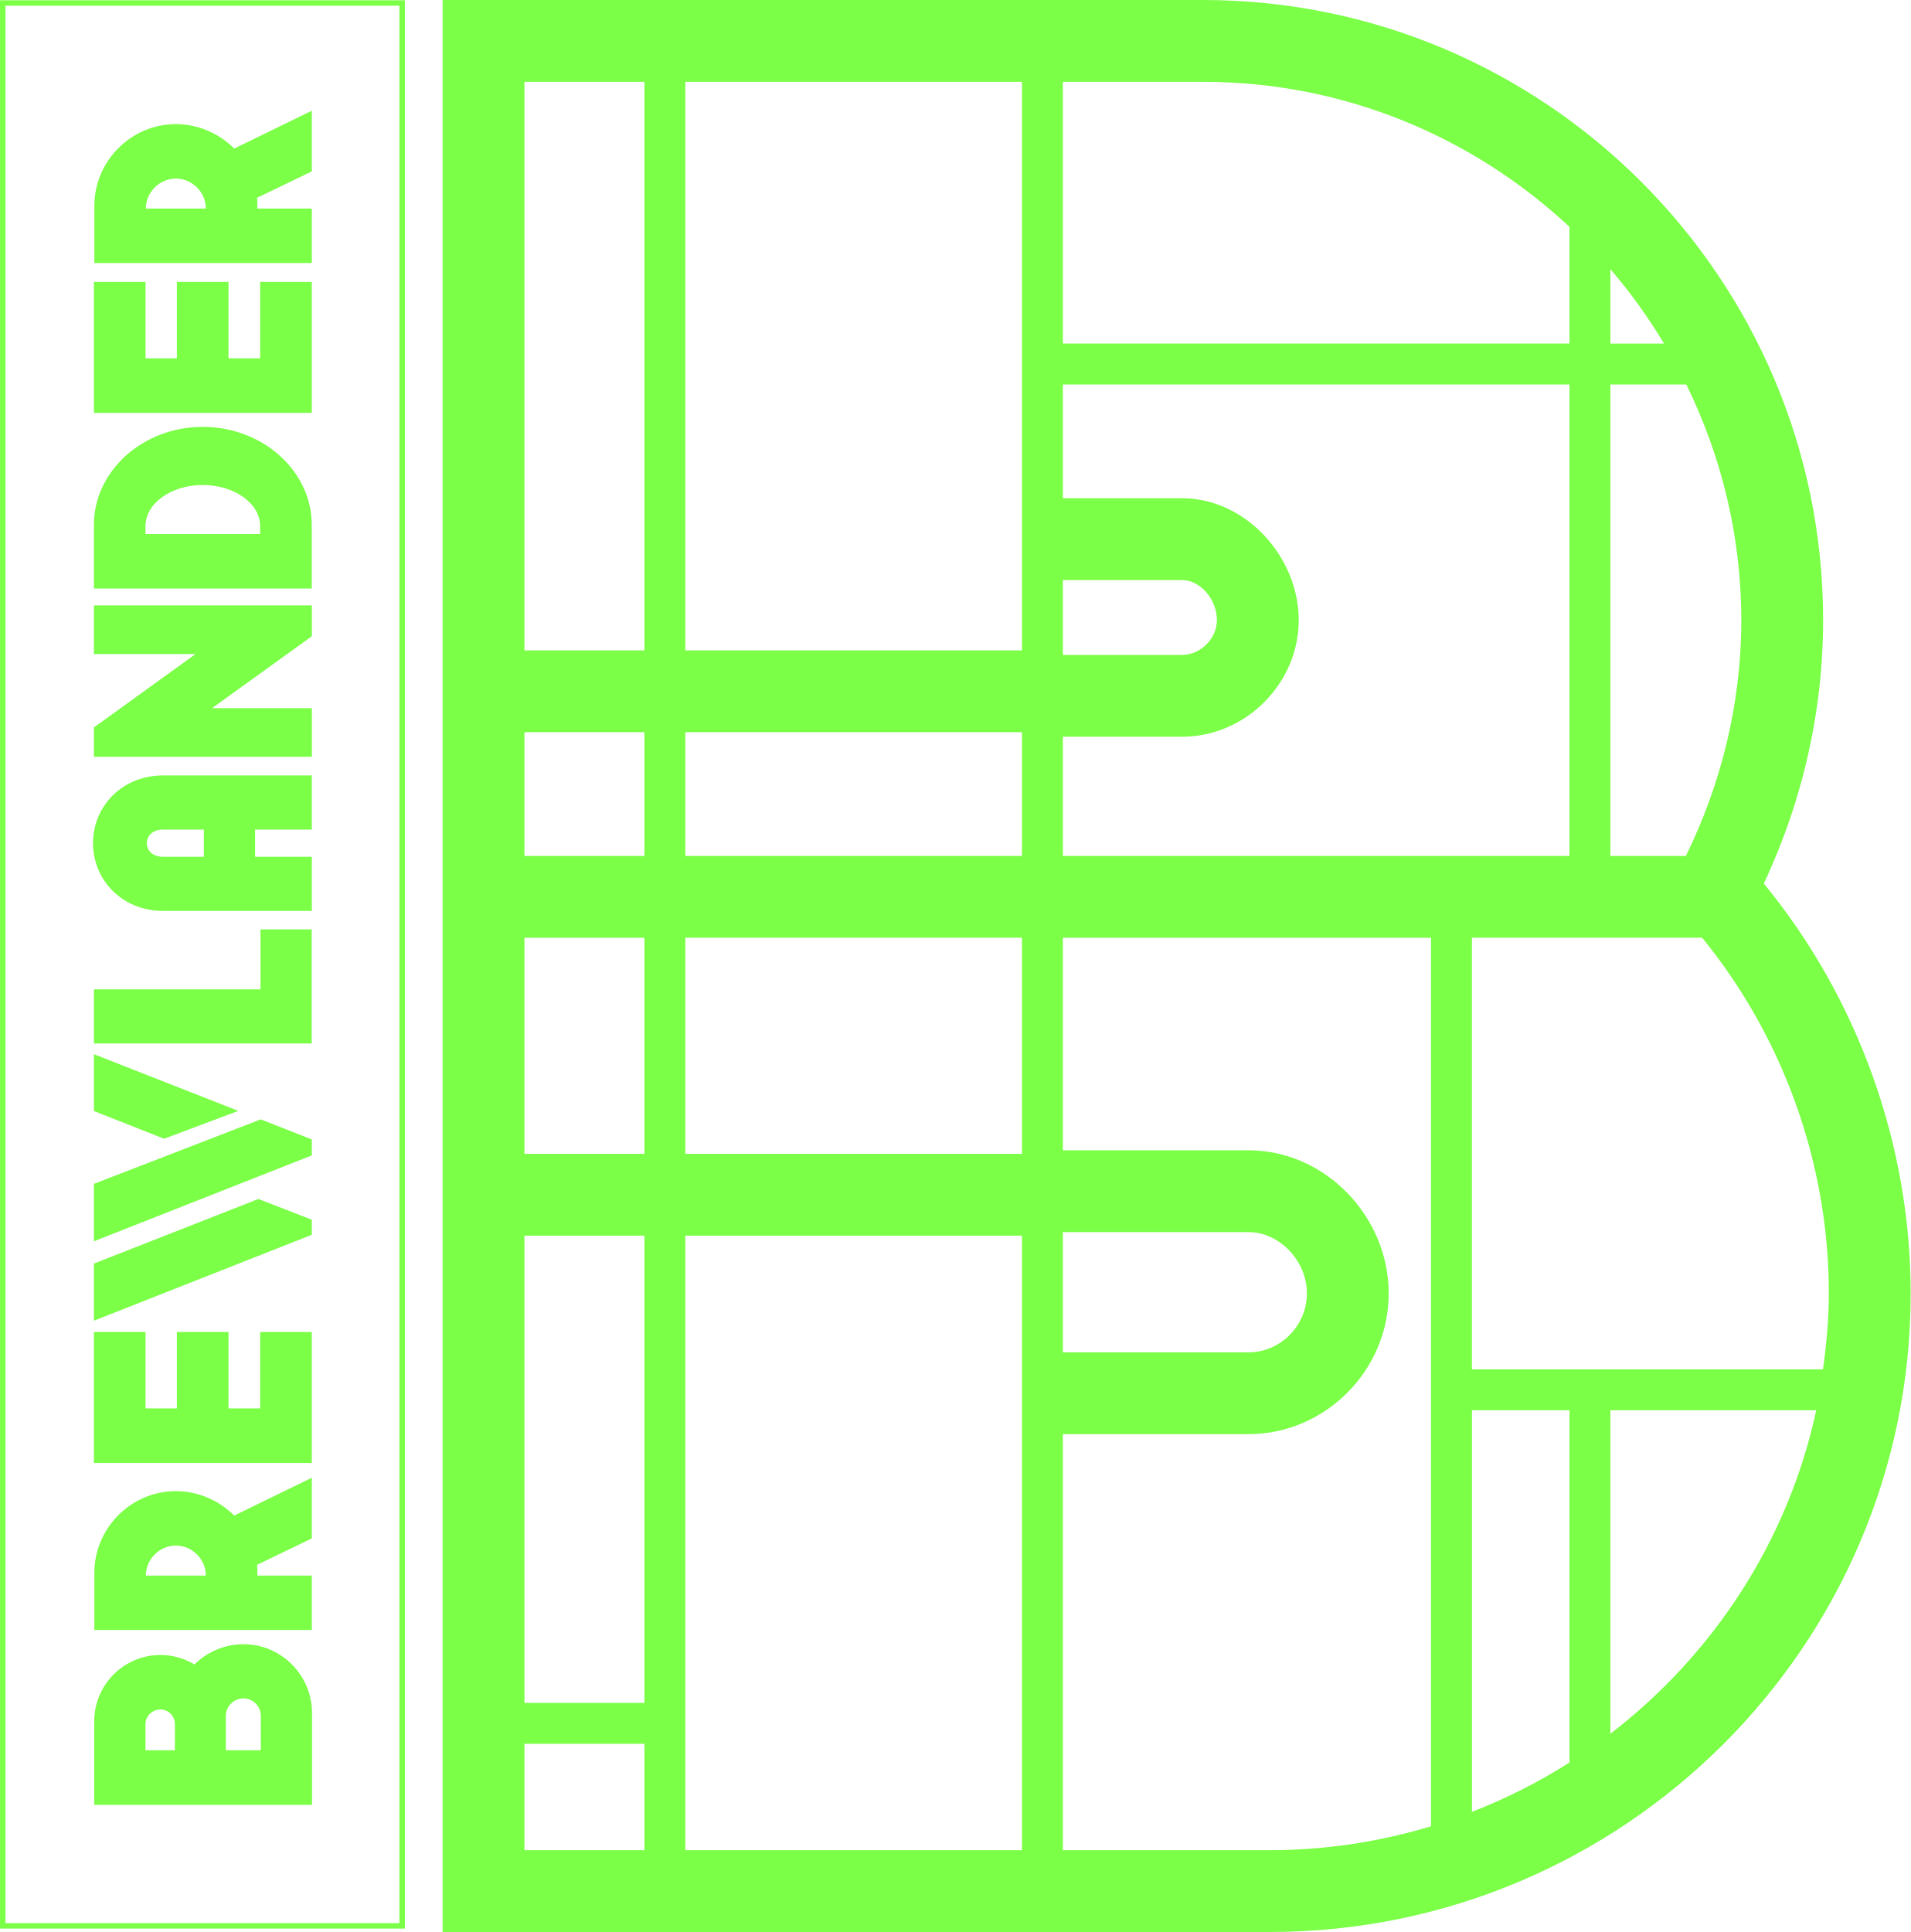
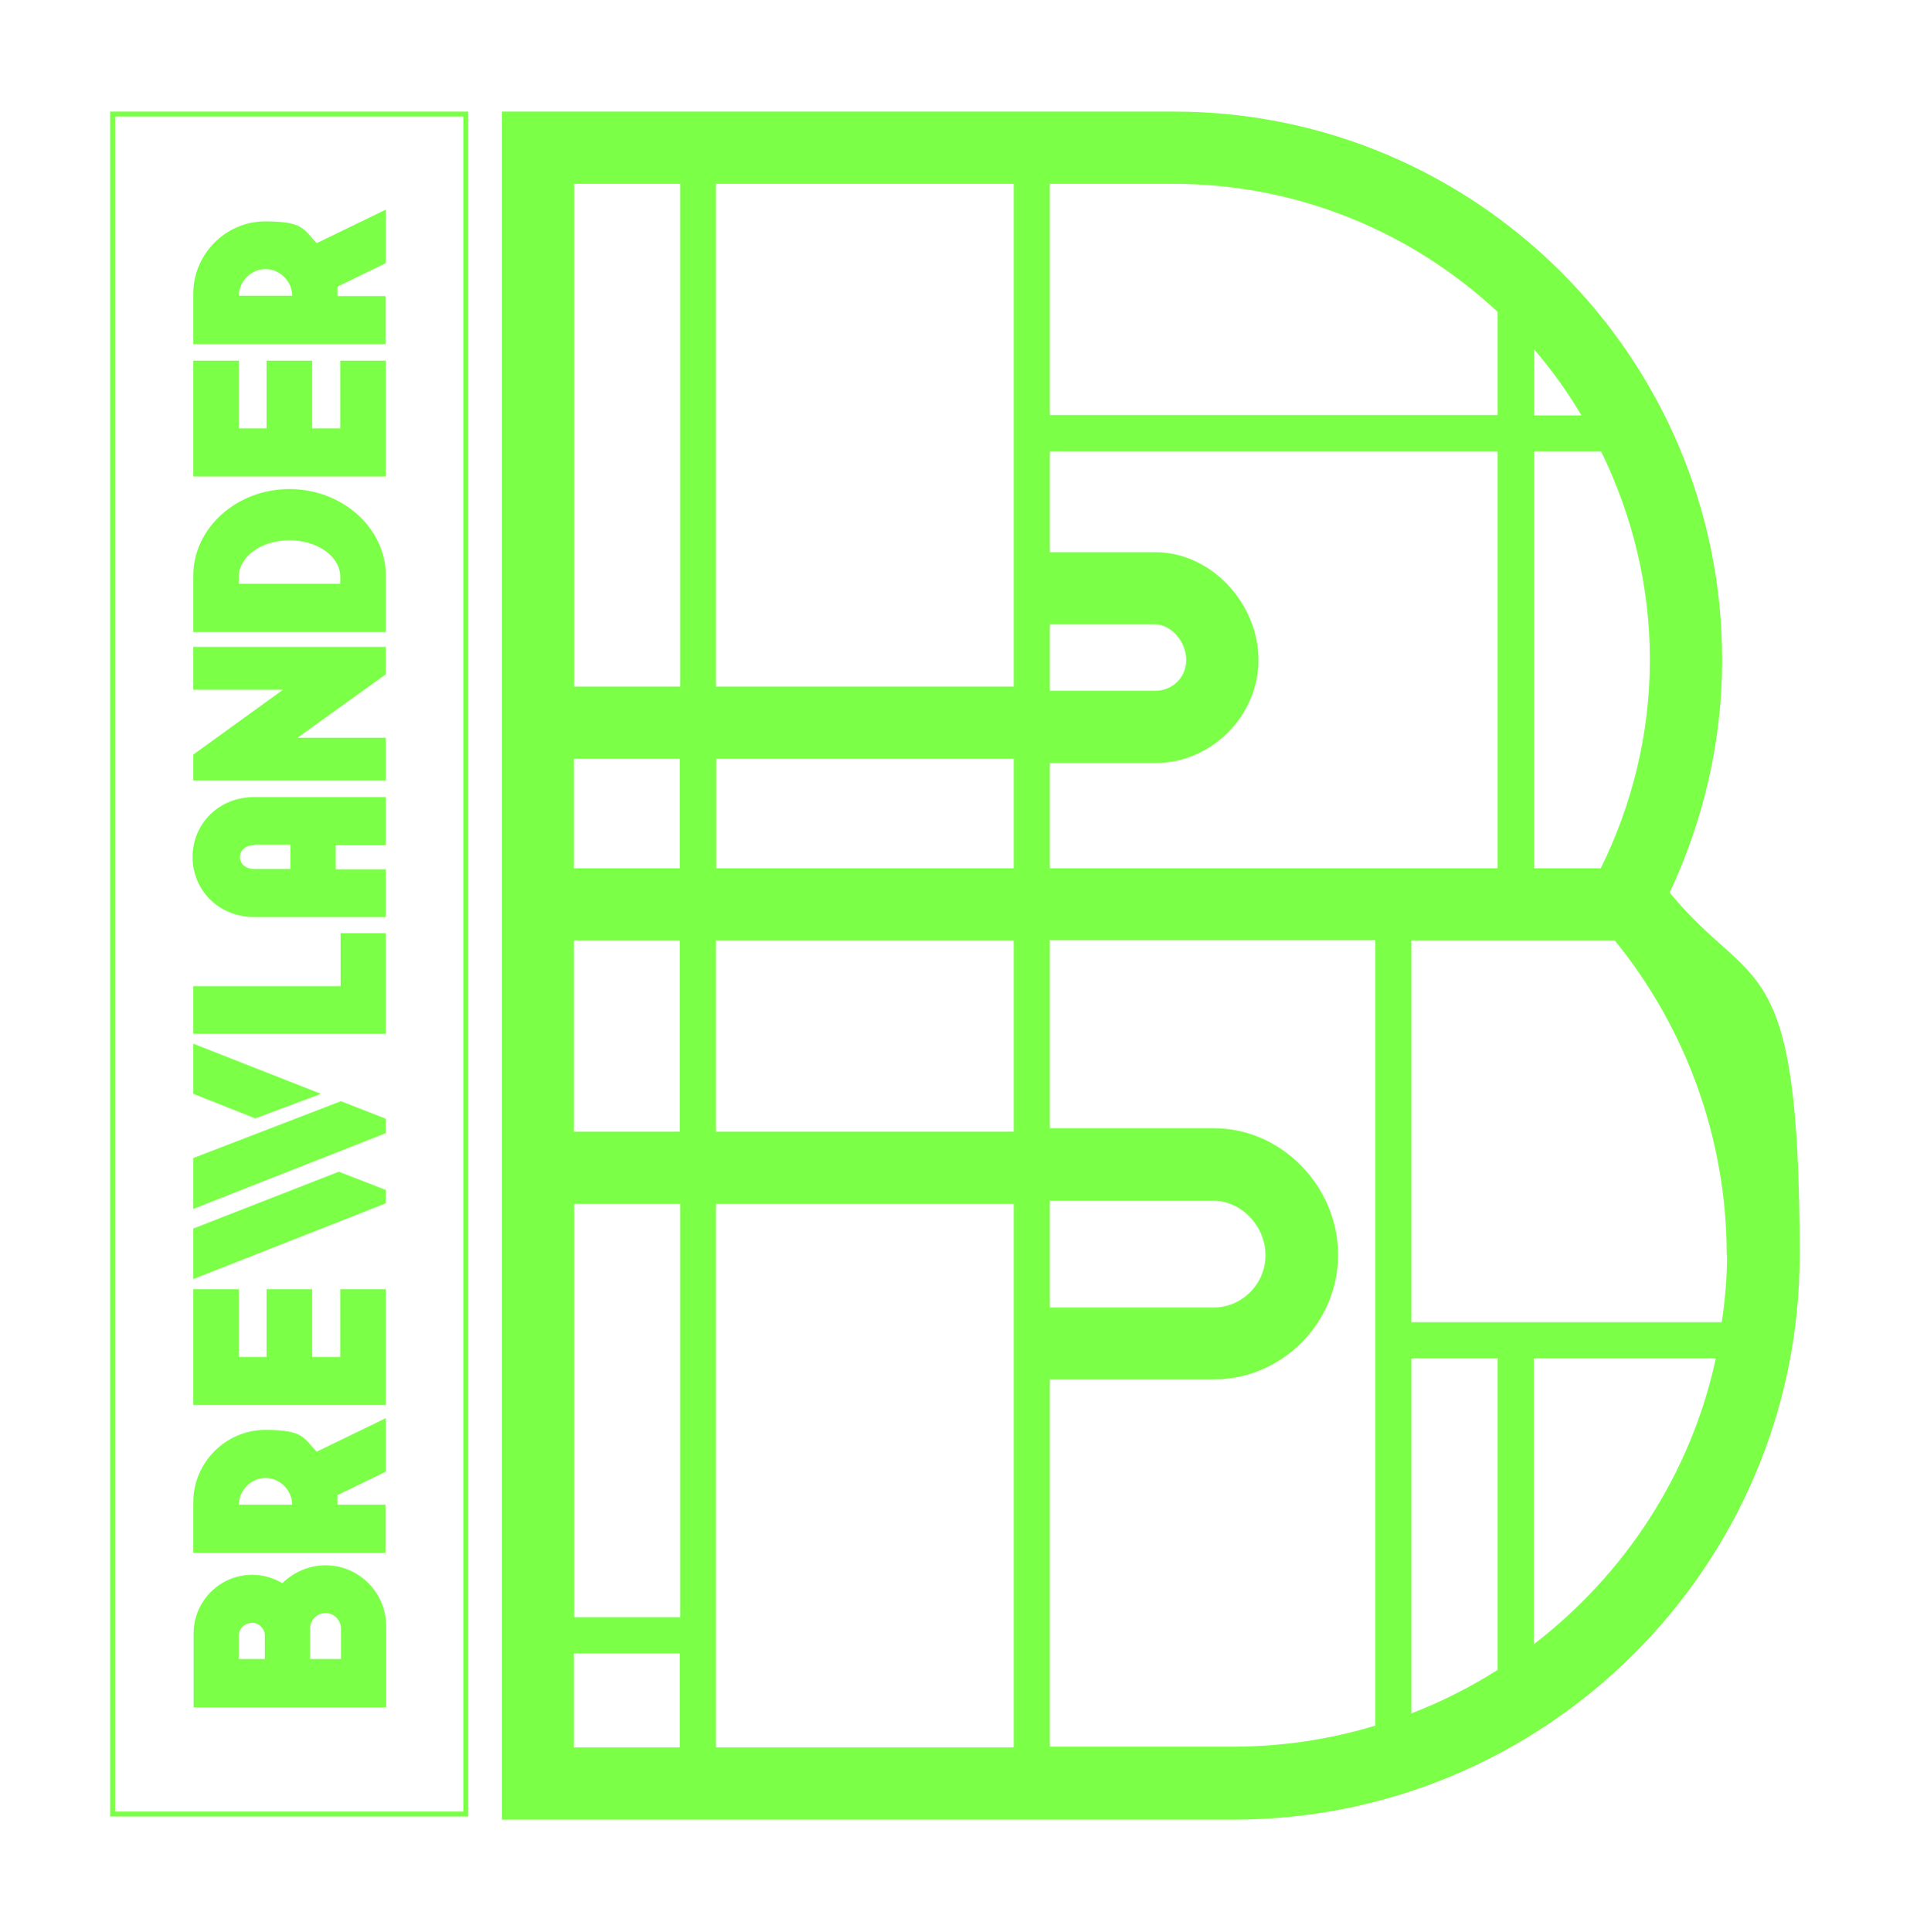
- <svg xmlns="http://www.w3.org/2000/svg" id="Layer_2" viewBox="0 0 481.56 486.91">
+ <svg xmlns="http://www.w3.org/2000/svg" version="1.1" viewBox="0 0 544.4 550.5">
  <defs>
-     <style>.cls-1{fill:#7bff47;}.cls-2{fill:none;stroke:#7bff47;stroke-miterlimit:10;stroke-width:1.38px;}</style>
+     <style>
+       .cls-1 {
+         fill: #7bff47;
+       }
+ 
+       .cls-2 {
+         fill: none;
+         stroke: #7bff47;
+         stroke-miterlimit: 10;
+         stroke-width: 1.4px;
+       }
+     </style>
  </defs>
-   <g id="Layer_1-2">
-     <path class="cls-1" d="M444.55,222.68c9.79-20.82,14.95-43.51,14.95-66.39C459.5,70.1,389.4,0,303.21,0H111.56v486.91h208.46c89.07,0,161.55-72.17,161.55-160.93,0-37.53-13.3-74.43-37.01-103.3ZM460.94,325.98c0,6.51-.6,12.86-1.47,19.13h-88.49v-108.78h58.03c19.85,24.35,31.93,55.98,31.93,89.64ZM132.18,184.53h30.24v31.19h-30.24v-31.19ZM132.18,236.34h30.24v54.46h-30.24v-54.46ZM162.42,311.41v117.76h-30.24v-117.76h30.24ZM172.73,311.41h84.85v154.88h-84.85v-154.88ZM267.89,310.52h46.76c7.83,0,14.74,7.22,14.74,15.46s-6.8,14.85-14.74,14.85h-46.76v-30.31ZM257.58,290.79h-84.85v-54.46h84.85v54.46ZM172.73,215.72v-31.19h84.85v31.19h-84.85ZM267.89,146.19h30.06c4.54,0,8.76,4.85,8.76,10.1,0,4.64-4.13,8.76-8.76,8.76h-30.06v-18.87ZM257.58,163.91h-84.85V20.62h84.85v143.29ZM267.89,185.67h30.06c15.98,0,29.38-13.4,29.38-29.38s-13.4-30.72-29.38-30.72h-30.06v-28.67h127.68v118.82h-127.68v-30.05ZM370.99,355.42h24.59v88.77c-7.72,4.91-15.95,9.08-24.59,12.44v-101.2ZM424.91,215.72h-19.03v-118.82h19.14c8.79,17.96,13.86,38.07,13.86,59.39s-5.2,41.56-13.97,59.43ZM419.41,86.59h-13.53v-18.76c5.04,5.84,9.53,12.12,13.53,18.76ZM395.57,57.16v29.42h-127.68V20.62h35.32c35.7,0,68.12,13.95,92.36,36.55ZM162.42,20.62v143.29h-30.24V20.62h30.24ZM132.18,439.48h30.24v26.81h-30.24v-26.81ZM267.89,466.29v-104.85h46.76c19.38,0,35.36-16.08,35.36-35.46s-15.98-36.08-35.36-36.08h-46.76v-53.56h92.78v223.93c-12.9,3.89-26.54,6.02-40.66,6.02h-52.13ZM405.88,436.95v-81.53h51.89c-7.12,33-25.97,61.6-51.89,81.53Z" />
-     <rect class="cls-2" x="-191.28" y="192.72" width="484.61" height="100.67" transform="translate(-192.03 294.08) rotate(-90)" />
-     <path class="cls-1" d="M65.65,249.34v-15.11h12.91v28.75H23.67v-13.64h41.98Z" />
-     <path class="cls-1" d="M23.67,164.83v-12.25h54.93v7.76l-25.16,18.14h25.16v12.25H23.67v-7.4l25.61-18.49h-25.61Z" />
-     <path class="cls-1" d="M51.08,107.58c15.14,0,27.49,11.11,27.49,24.69v16.05H23.67v-16.05c0-13.58,12.35-24.69,27.41-24.69ZM51.08,122.23c-7.9,0-14.41,4.61-14.41,10.37v1.98h28.89v-1.98c0-5.76-6.5-10.37-14.49-10.37Z" />
-     <path class="cls-1" d="M23.67,104.06v-33.01h13.01v19.26h7.9v-19.26h13.01v19.26h7.98v-19.26h13.01v33.01H23.67Z" />
-     <path class="cls-1" d="M78.59,27.91v15.28l-13.8,6.66c.08.66.08,1.32.08,2.05v.66h13.72v13.72H23.78v-14.38c0-11.34,9.28-20.62,20.54-20.62,5.67,0,10.93,2.38,14.71,6.16l19.55-9.53ZM51.88,52.56c0-4.11-3.45-7.56-7.56-7.56s-7.56,3.45-7.56,7.56h15.12Z" />
-     <polygon class="cls-1" points="23.67 332.85 78.59 311.19 78.59 307.4 65.13 302.17 23.67 318.45 23.67 332.85" />
-     <polygon class="cls-1" points="23.67 280.01 41.36 286.99 60.06 279.97 23.67 265.68 23.67 280.01" />
-     <polygon class="cls-1" points="23.67 298.36 23.67 312.83 78.59 291.19 78.59 287.17 78.52 287.14 65.78 282.13 65.72 282.11 65.72 282.11 23.67 298.36" />
-     <path class="cls-1" d="M78.59,209.07h-14.3v6.86h14.3v13.64h-37.5c-10.21,0-17.64-7.68-17.64-17.07s7.43-17.07,17.64-17.07h37.5v13.64ZM41.09,209.07c-2.61,0-4.08,1.55-4.08,3.43s1.47,3.43,4.08,3.43h10.29v-6.86h-10.29Z" />
-     <path class="cls-1" d="M78.59,372.43v15.28l-13.8,6.66c.08.66.08,1.32.08,2.05v.66h13.72v13.72H23.78v-14.38c0-11.34,9.28-20.62,20.54-20.62,5.67,0,10.93,2.38,14.71,6.16l19.55-9.53ZM51.88,397.08c0-4.11-3.45-7.56-7.56-7.56s-7.56,3.45-7.56,7.56h15.12Z" />
-     <path class="cls-1" d="M23.67,368.7v-33.01h13.01v19.26h7.9v-19.26h13.01v19.26h7.98v-19.26h13.01v33.01H23.67Z" />
-     <path class="cls-1" d="M40.46,417.09c3.13,0,6.09.91,8.56,2.39,3.13-3.13,7.57-5.1,12.34-5.1,9.55,0,17.28,7.82,17.28,17.36v23.13H23.75v-21.07c0-9.22,7.49-16.71,16.71-16.71ZM40.46,430.83c-2.06,0-3.79,1.65-3.79,3.62v6.67h7.41v-6.67c0-1.98-1.65-3.62-3.62-3.62ZM61.36,428.04c-2.39,0-4.44,1.97-4.44,4.36v8.72h8.81v-8.72c0-2.39-1.97-4.36-4.36-4.36Z" />
+   <g>
+     <g id="Layer_2">
+       <g id="Layer_1-2">
+         <path class="cls-1" d="M476,254.5c9.8-20.8,15-43.5,15-66.4,0-86.2-70.1-156.3-156.3-156.3h-191.6v486.9h208.5c89.1,0,161.5-72.2,161.5-160.9s-13.3-74.4-37-103.3h0ZM492.4,357.8c0,6.5-.6,12.9-1.5,19.1h-88.5v-108.8h58c19.9,24.4,31.9,56,31.9,89.6h0ZM163.6,216.3h30.2v31.2h-30.2v-31.2ZM163.6,268.1h30.2v54.5h-30.2v-54.5ZM193.9,343.2v117.8h-30.2v-117.8h30.2ZM204.2,343.2h84.8v154.9h-84.9v-154.9h0ZM299.3,342.3h46.8c7.8,0,14.7,7.2,14.7,15.5s-6.8,14.9-14.7,14.9h-46.8v-30.3ZM289,322.6h-84.9v-54.5h84.9v54.5ZM204.2,247.5v-31.2h84.8v31.2h-84.9,0ZM299.3,178h30.1c4.5,0,8.8,4.9,8.8,10.1s-4.1,8.8-8.8,8.8h-30.1v-18.9h0ZM289,195.7h-84.9V52.4h84.9v143.3h0ZM299.3,217.5h30.1c16,0,29.4-13.4,29.4-29.4s-13.4-30.7-29.4-30.7h-30.1v-28.7h127.7v118.8h-127.7v-30.1ZM402.4,387.2h24.6v88.8c-7.7,4.9-16,9.1-24.6,12.4v-101.2h0ZM456.4,247.5h-19v-118.8h19.1c8.8,18,13.9,38.1,13.9,59.4s-5.2,41.6-14,59.4ZM450.9,118.4h-13.5v-18.8c5,5.8,9.5,12.1,13.5,18.8ZM427,88.9v29.4h-127.7V52.4h35.3c35.7,0,68.1,13.9,92.4,36.5h0ZM193.9,52.4v143.3h-30.2V52.4h30.2ZM163.6,471.3h30.2v26.8h-30.2v-26.8ZM299.3,498.1v-104.9h46.8c19.4,0,35.4-16.1,35.4-35.5s-16-36.1-35.4-36.1h-46.8v-53.6h92.8v223.9c-12.9,3.9-26.5,6-40.7,6h-52.1,0ZM437.3,468.7v-81.5h51.9c-7.1,33-26,61.6-51.9,81.5Z" />
+         <rect class="cls-2" x="32.1" y="32.5" width="100.7" height="484.6" />
+         <path class="cls-1" d="M97.1,281.1v-15.1h12.9v28.7h-54.9v-13.6h42Z" />
+         <path class="cls-1" d="M55.1,196.6v-12.2h54.9v7.8l-25.2,18.1h25.2v12.2h-54.9v-7.4l25.6-18.5h-25.6,0Z" />
+         <path class="cls-1" d="M82.5,139.4c15.1,0,27.5,11.1,27.5,24.7v16.1h-54.9v-16.1c0-13.6,12.4-24.7,27.4-24.7ZM82.5,154c-7.9,0-14.4,4.6-14.4,10.4v2h28.9v-2c0-5.8-6.5-10.4-14.5-10.4h0Z" />
+         <path class="cls-1" d="M55.1,135.8v-33h13v19.3h7.9v-19.3h13v19.3h8v-19.3h13v33h-54.9Z" />
+         <path class="cls-1" d="M110,59.7v15.3l-13.8,6.7c0,.7,0,1.3,0,2v.7h13.7v13.7h-54.8v-14.4c0-11.3,9.3-20.6,20.5-20.6s10.9,2.4,14.7,6.2l19.6-9.5h0ZM83.3,84.3c0-4.1-3.5-7.6-7.6-7.6s-7.6,3.5-7.6,7.6h15.1Z" />
+         <polygon class="cls-1" points="55.1 364.6 110 343 110 339.2 96.6 334 55.1 350.2 55.1 364.6" />
+         <polygon class="cls-1" points="55.1 311.8 72.8 318.8 91.5 311.8 55.1 297.5 55.1 311.8" />
+         <polygon class="cls-1" points="55.1 330.1 55.1 344.6 110 323 110 319 110 318.9 97.2 313.9 97.2 313.9 97.2 313.9 55.1 330.1" />
+         <path class="cls-1" d="M110,240.9h-14.3v6.9h14.3v13.6h-37.5c-10.2,0-17.6-7.7-17.6-17.1s7.4-17.1,17.6-17.1h37.5v13.6h0ZM72.5,240.9c-2.6,0-4.1,1.6-4.1,3.4s1.5,3.4,4.1,3.4h10.3v-6.9h-10.3Z" />
+         <path class="cls-1" d="M110,404.2v15.3l-13.8,6.7c0,.7,0,1.3,0,2v.7h13.7v13.7h-54.8v-14.4c0-11.3,9.3-20.6,20.5-20.6s10.9,2.4,14.7,6.2l19.6-9.5h0ZM83.3,428.9c0-4.1-3.5-7.6-7.6-7.6s-7.6,3.5-7.6,7.6h15.1Z" />
+         <path class="cls-1" d="M55.1,400.5v-33h13v19.3h7.9v-19.3h13v19.3h8v-19.3h13v33h-54.9Z" />
+         <path class="cls-1" d="M71.9,448.9c3.1,0,6.1.9,8.6,2.4,3.1-3.1,7.6-5.1,12.3-5.1,9.6,0,17.3,7.8,17.3,17.4v23.1h-54.9v-21.1c0-9.2,7.5-16.7,16.7-16.7ZM71.9,462.6c-2.1,0-3.8,1.6-3.8,3.6v6.7h7.4v-6.7c0-2-1.7-3.6-3.6-3.6ZM92.8,459.8c-2.4,0-4.4,2-4.4,4.4v8.7h8.8v-8.7c0-2.4-2-4.4-4.4-4.4h0Z" />
+       </g>
+     </g>
  </g>
</svg>
